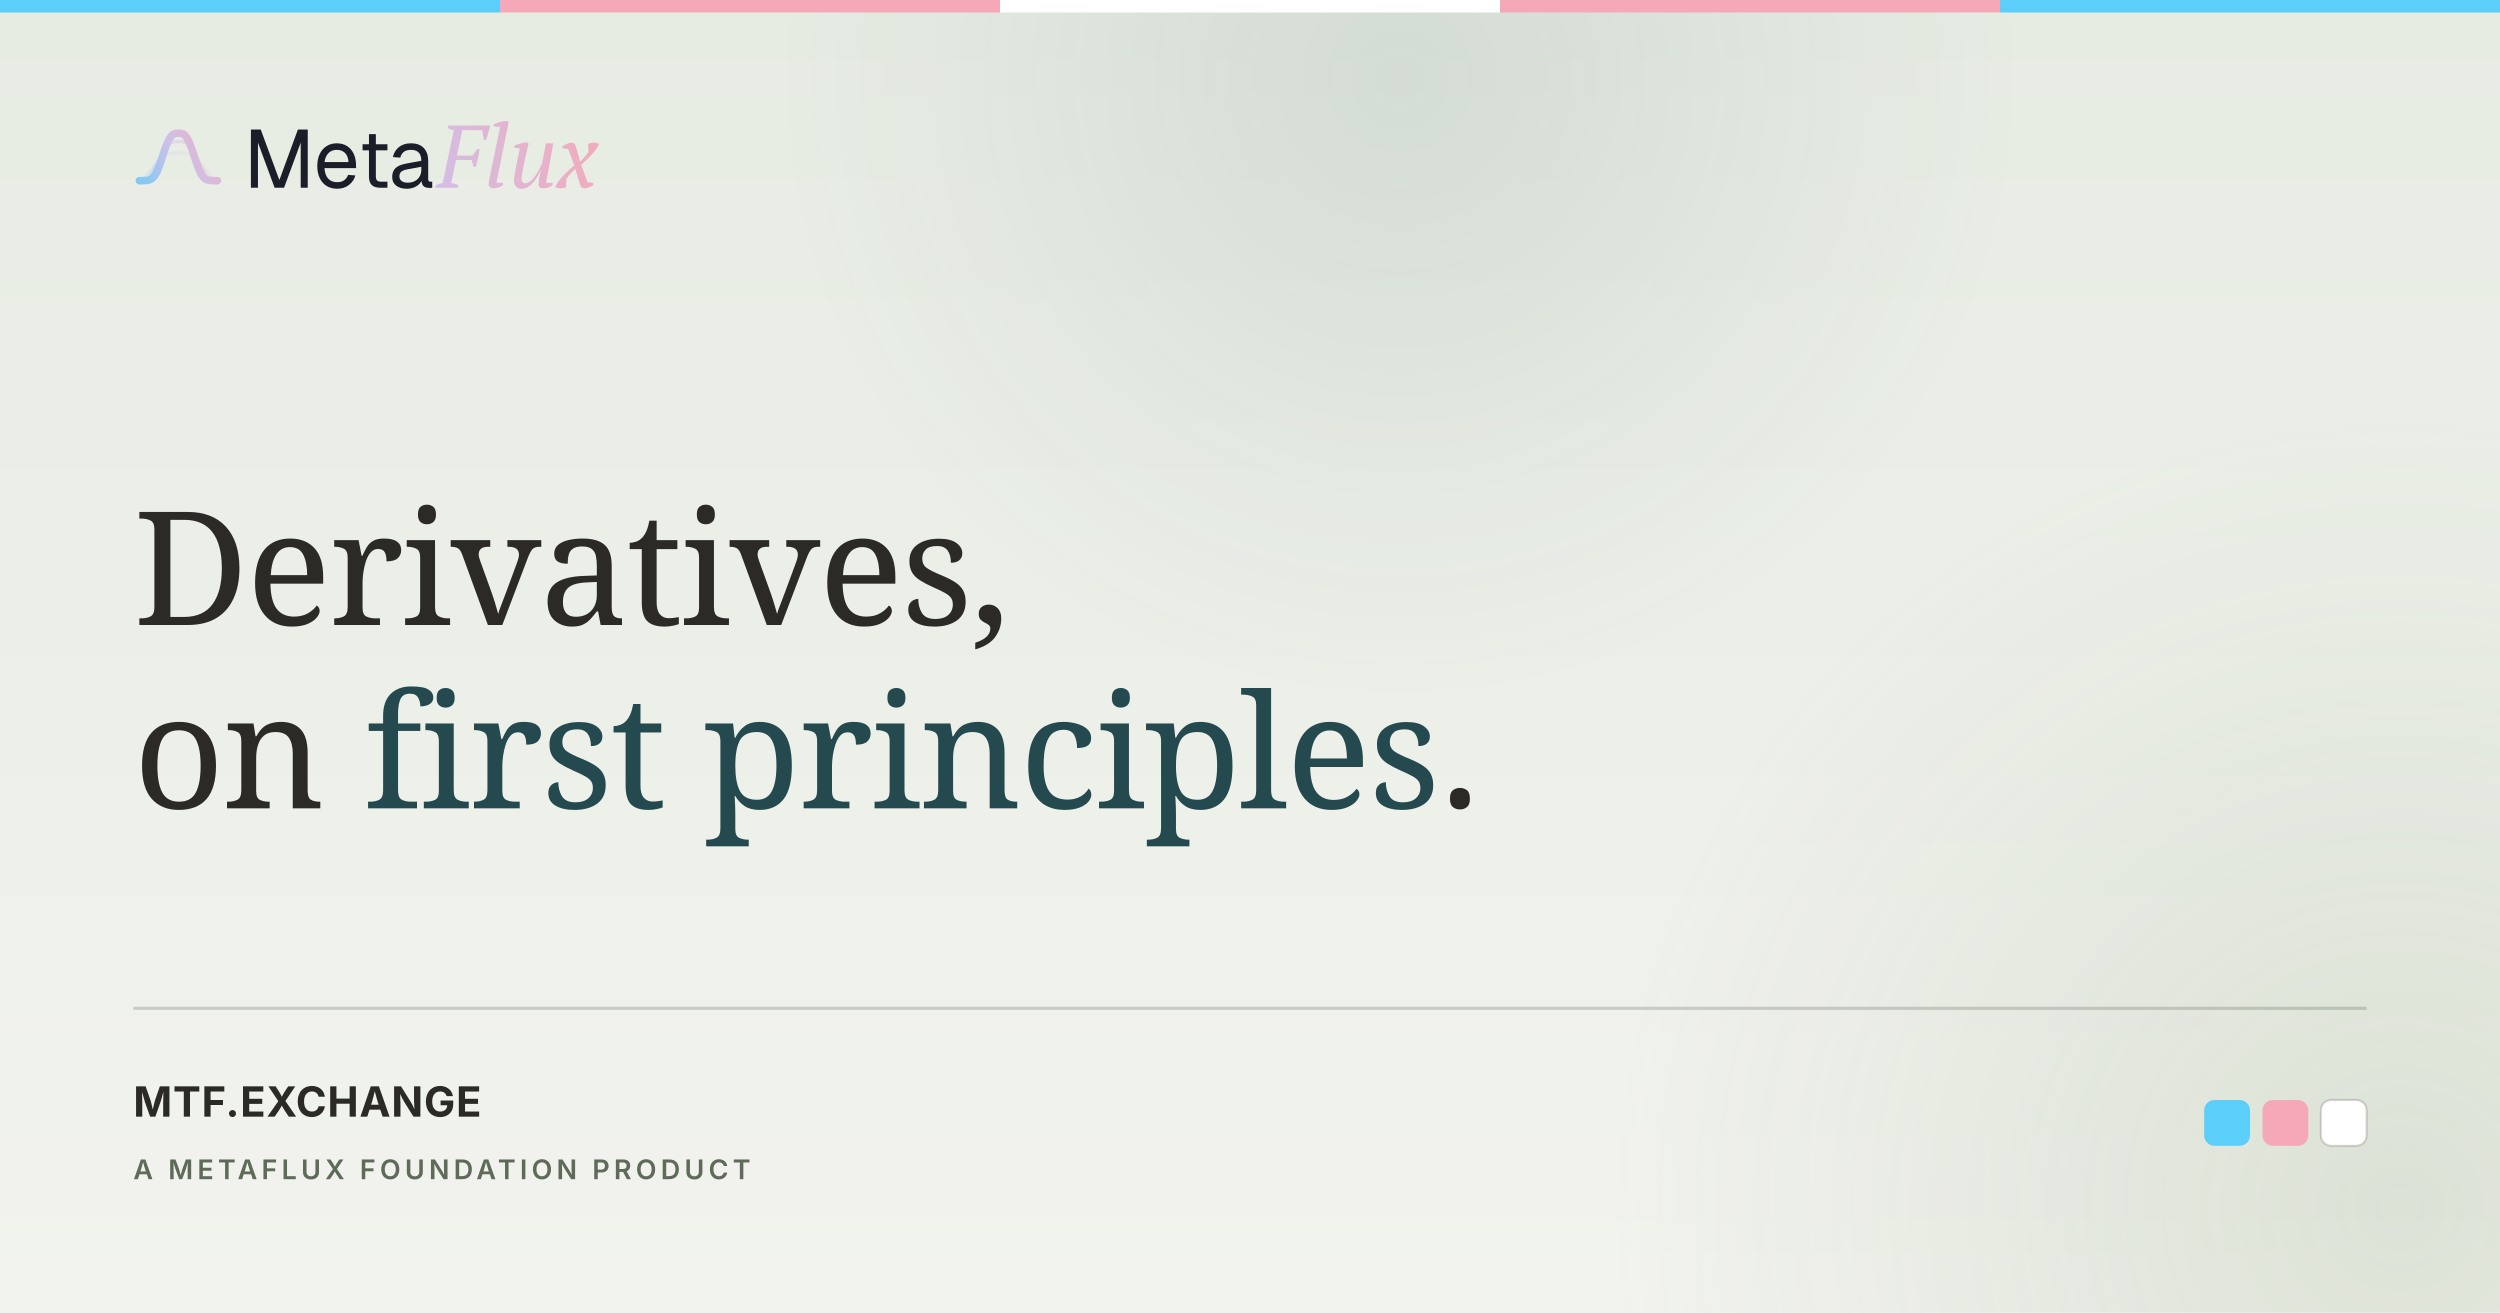
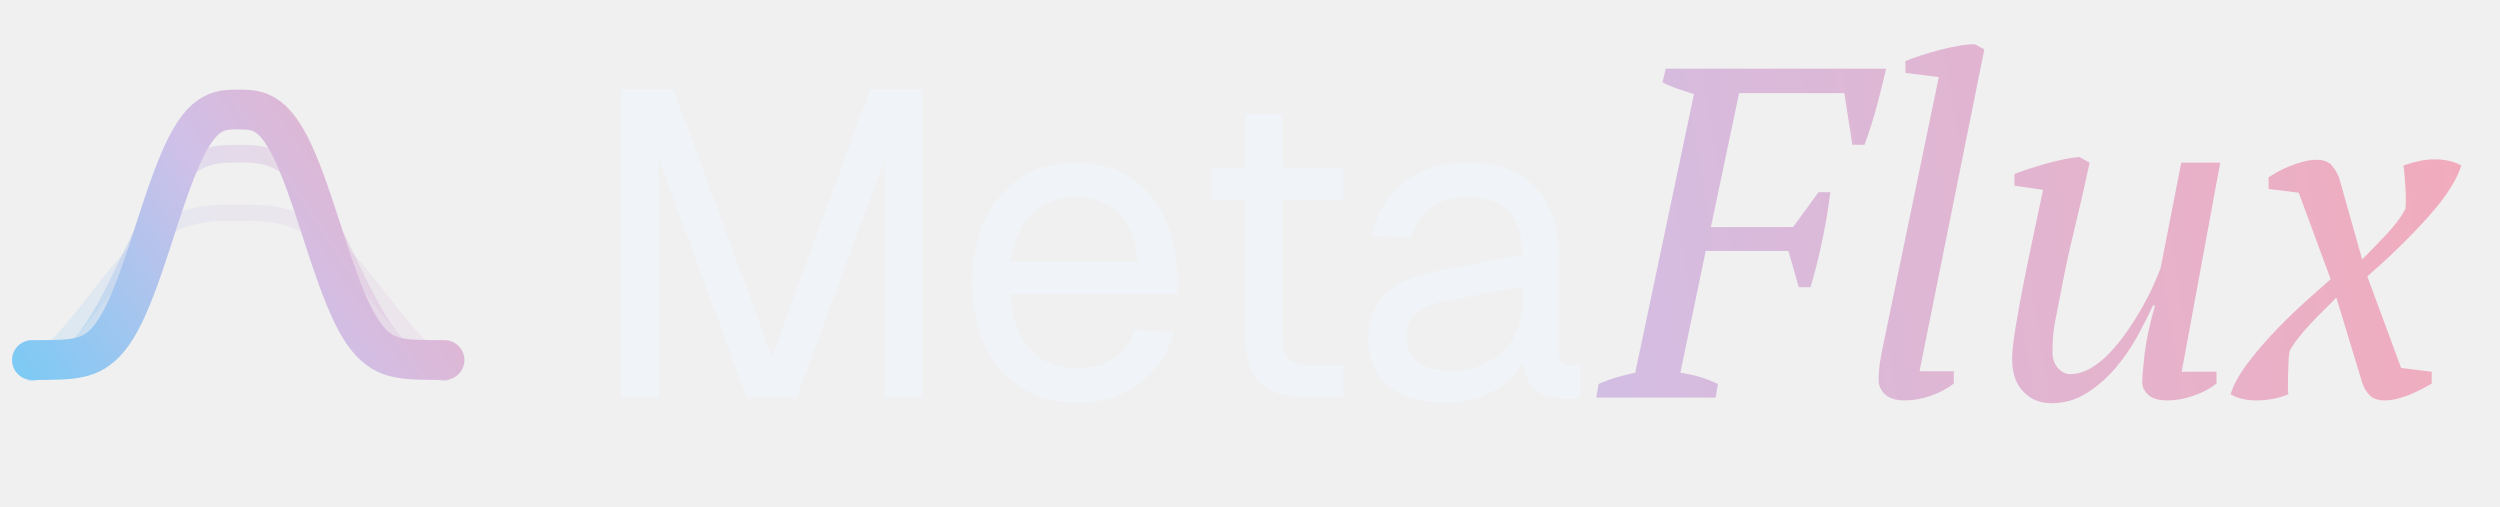
- <svg xmlns="http://www.w3.org/2000/svg" viewBox="0 0 1200 630" width="1200" height="630" role="img" aria-label="MetaFlux — derivatives, on first principles">
+ <svg xmlns="http://www.w3.org/2000/svg" viewBox="-2 8 415 84" width="415" height="84" fill="none" role="img" aria-label="MetaFlux logo">
  <defs>
-     <linearGradient id="ground" x1="0" y1="0" x2="0" y2="630" gradientUnits="userSpaceOnUse">
-       <stop offset="0" stop-color="#e7ece3" />
-       <stop offset="1" stop-color="#f2f3ee" />
+     <linearGradient id="mflux" x1="0" y1="74" x2="75" y2="22.88" gradientUnits="userSpaceOnUse">
+       <stop offset="0" stop-color="#5BCEFA" />
+       <stop offset="0.55" stop-color="#cfc0e8" />
+       <stop offset="1" stop-color="#F5A9B8" />
    </linearGradient>
-     <radialGradient id="wash-sage" cx="1152" cy="579.6" r="380" gradientUnits="userSpaceOnUse">
-       <stop offset="0" stop-color="#6f8a5f" stop-opacity="0.16" />
-       <stop offset="1" stop-color="#6f8a5f" stop-opacity="0" />
-     </radialGradient>
-     <radialGradient id="wash-teal" cx="672" cy="37.8" r="300" gradientUnits="userSpaceOnUse">
-       <stop offset="0" stop-color="#24494f" stop-opacity="0.10" />
-       <stop offset="1" stop-color="#24494f" stop-opacity="0" />
-     </radialGradient>
-     <defs>
-       <linearGradient id="mflux" x1="0" y1="74" x2="75" y2="22.88" gradientUnits="userSpaceOnUse">
-         <stop offset="0" stop-color="#5BCEFA" />
-         <stop offset="0.55" stop-color="#cfc0e8" />
-         <stop offset="1" stop-color="#F5A9B8" />
-       </linearGradient>
-       <linearGradient id="flux" x1="8" y1="74" x2="413" y2="8" gradientUnits="userSpaceOnUse">
-         <stop offset="0" stop-color="#5BCEFA" />
-         <stop offset="0.55" stop-color="#cfc0e8" />
-         <stop offset="1" stop-color="#F5A9B8" />
-       </linearGradient>
-     </defs>
+     <linearGradient id="flux" x1="8" y1="74" x2="413" y2="8" gradientUnits="userSpaceOnUse">
+       <stop offset="0" stop-color="#5BCEFA" />
+       <stop offset="0.55" stop-color="#cfc0e8" />
+       <stop offset="1" stop-color="#F5A9B8" />
+     </linearGradient>
  </defs>
-   <rect width="1200" height="630" fill="url(#ground)" />
-   <rect width="1200" height="630" fill="url(#wash-sage)" />
-   <rect width="1200" height="630" fill="url(#wash-teal)" />
-   <rect x="0" y="0" width="240" height="6" fill="#5BCEFA" />
-   <rect x="240" y="0" width="240" height="6" fill="#F5A9B8" />
-   <rect x="480" y="0" width="240" height="6" fill="#ffffff" />
-   <rect x="720" y="0" width="240" height="6" fill="#F5A9B8" />
-   <rect x="960" y="0" width="240" height="6" fill="#5BCEFA" />
-   <svg x="64" y="54" width="227" height="46" viewBox="-2 8 415 84">
-     <g transform="translate(-1.590,6.615) scale(1.223)" fill="none" stroke="url(#mflux)">
-       <path d="M4.00 50.95 L4.50 50.60 L5.00 50.22 L5.50 49.82 L6.00 49.39 L6.50 48.94 L7.00 48.47 L7.50 47.97 L8.00 47.45 L8.50 46.91 L9.00 46.34 L9.50 45.77 L10.00 45.17 L10.50 44.56 L11.00 43.94 L11.50 43.31 L12.00 42.68 L12.50 42.04 L13.00 41.40 L13.50 40.76 L14.00 40.12 L14.50 39.49 L15.00 38.87 L15.50 38.26 L16.00 37.66 L16.50 37.08 L17.00 36.52 L17.50 35.98 L18.00 35.45 L18.50 34.95 L19.00 34.47 L19.50 34.02 L20.00 33.60 L20.50 33.19 L21.00 32.82 L21.50 32.47 L22.00 32.15 L22.50 31.86 L23.00 31.59 L23.50 31.35 L24.00 31.13 L24.50 30.93 L25.00 30.76 L25.50 30.61 L26.00 30.48 L26.50 30.37 L27.00 30.28 L27.50 30.20 L28.00 30.14 L28.50 30.10 L29.00 30.06 L29.50 30.04 L30.00 30.02 L30.50 30.01 L31.00 30.00 L31.50 30.00 L32.00 30.00 L32.50 30.00 L33.00 30.00 L33.50 30.01 L34.00 30.02 L34.50 30.04 L35.00 30.06 L35.50 30.10 L36.00 30.14 L36.50 30.20 L37.00 30.28 L37.50 30.37 L38.00 30.48 L38.50 30.61 L39.00 30.76 L39.50 30.93 L40.00 31.13 L40.50 31.35 L41.00 31.59 L41.50 31.86 L42.00 32.15 L42.50 32.47 L43.00 32.82 L43.50 33.19 L44.00 33.60 L44.50 34.02 L45.00 34.47 L45.50 34.95 L46.00 35.45 L46.50 35.98 L47.00 36.52 L47.50 37.08 L48.00 37.66 L48.50 38.26 L49.00 38.87 L49.50 39.49 L50.00 40.12 L50.50 40.76 L51.00 41.40 L51.50 42.04 L52.00 42.68 L52.50 43.31 L53.00 43.94 L53.50 44.56 L54.00 45.17 L54.50 45.77 L55.00 46.34 L55.50 46.91 L56.00 47.45 L56.50 47.97 L57.00 48.47 L57.50 48.94 L58.00 49.39 L58.50 49.82 L59.00 50.22 L59.50 50.60 L60.00 50.95" stroke-width="2.2" stroke-linecap="round" opacity="0.20" />
-       <path d="M4.00 51.66 L4.50 51.56 L5.00 51.45 L5.50 51.32 L6.00 51.16 L6.50 50.97 L7.00 50.75 L7.50 50.50 L8.00 50.20 L8.50 49.86 L9.00 49.48 L9.50 49.05 L10.00 48.57 L10.50 48.03 L11.00 47.45 L11.50 46.81 L12.00 46.11 L12.50 45.37 L13.00 44.57 L13.50 43.73 L14.00 42.85 L14.50 41.92 L15.00 40.96 L15.50 39.98 L16.00 38.97 L16.50 37.94 L17.00 36.91 L17.50 35.87 L18.00 34.84 L18.50 33.82 L19.00 32.82 L19.50 31.84 L20.00 30.90 L20.50 29.99 L21.00 29.12 L21.50 28.30 L22.00 27.52 L22.50 26.80 L23.00 26.14 L23.50 25.53 L24.00 24.97 L24.50 24.47 L25.00 24.02 L25.50 23.63 L26.00 23.29 L26.50 23.00 L27.00 22.75 L27.50 22.55 L28.00 22.39 L28.50 22.26 L29.00 22.16 L29.50 22.10 L30.00 22.05 L30.50 22.02 L31.00 22.01 L31.50 22.00 L32.00 22.00 L32.50 22.00 L33.00 22.01 L33.50 22.02 L34.00 22.05 L34.50 22.10 L35.00 22.16 L35.50 22.26 L36.00 22.39 L36.50 22.55 L37.00 22.75 L37.50 23.00 L38.00 23.29 L38.50 23.63 L39.00 24.02 L39.50 24.47 L40.00 24.97 L40.50 25.53 L41.00 26.14 L41.50 26.80 L42.00 27.52 L42.50 28.30 L43.00 29.12 L43.50 29.99 L44.00 30.90 L44.50 31.84 L45.00 32.82 L45.50 33.82 L46.00 34.84 L46.50 35.87 L47.00 36.91 L47.50 37.94 L48.00 38.97 L48.50 39.98 L49.00 40.96 L49.50 41.92 L50.00 42.85 L50.50 43.73 L51.00 44.57 L51.50 45.37 L52.00 46.11 L52.50 46.81 L53.00 47.45 L53.50 48.03 L54.00 48.57 L54.50 49.05 L55.00 49.48 L55.50 49.86 L56.00 50.20 L56.50 50.50 L57.00 50.75 L57.50 50.97 L58.00 51.16 L58.50 51.32 L59.00 51.45 L59.50 51.56 L60.00 51.66" stroke-width="2.4" stroke-linecap="round" opacity="0.42" />
-       <path d="M4.00 50.00 L4.50 50.00 L5.00 50.00 L5.50 49.99 L6.00 49.99 L6.50 49.98 L7.00 49.97 L7.50 49.96 L8.00 49.94 L8.50 49.91 L9.00 49.87 L9.50 49.81 L10.00 49.73 L10.50 49.63 L11.00 49.50 L11.50 49.33 L12.00 49.11 L12.50 48.84 L13.00 48.50 L13.50 48.10 L14.00 47.61 L14.50 47.03 L15.00 46.37 L15.50 45.60 L16.00 44.73 L16.50 43.76 L17.00 42.68 L17.50 41.51 L18.00 40.25 L18.50 38.91 L19.00 37.49 L19.50 36.02 L20.00 34.52 L20.50 32.98 L21.00 31.45 L21.50 29.93 L22.00 28.43 L22.50 26.99 L23.00 25.60 L23.50 24.29 L24.00 23.07 L24.50 21.94 L25.00 20.91 L25.50 20.00 L26.00 19.18 L26.50 18.48 L27.00 17.88 L27.50 17.38 L28.00 16.98 L28.50 16.66 L29.00 16.42 L29.50 16.24 L30.00 16.12 L30.50 16.05 L31.00 16.02 L31.50 16.00 L32.00 16.00 L32.50 16.00 L33.00 16.02 L33.50 16.05 L34.00 16.12 L34.50 16.24 L35.00 16.42 L35.50 16.66 L36.00 16.98 L36.50 17.38 L37.00 17.88 L37.50 18.48 L38.00 19.18 L38.50 20.00 L39.00 20.91 L39.50 21.94 L40.00 23.07 L40.50 24.29 L41.00 25.60 L41.50 26.99 L42.00 28.43 L42.50 29.93 L43.00 31.45 L43.50 32.98 L44.00 34.52 L44.50 36.02 L45.00 37.49 L45.50 38.91 L46.00 40.25 L46.50 41.51 L47.00 42.68 L47.50 43.76 L48.00 44.73 L48.50 45.60 L49.00 46.37 L49.50 47.03 L50.00 47.61 L50.50 48.10 L51.00 48.50 L51.50 48.84 L52.00 49.11 L52.50 49.33 L53.00 49.50 L53.50 49.63 L54.00 49.73 L54.50 49.81 L55.00 49.87 L55.50 49.91 L56.00 49.94 L56.50 49.96 L57.00 49.97 L57.50 49.98 L58.00 49.99 L58.50 49.99 L59.00 50.00 L59.50 50.00 L60.00 50.00" stroke-width="5.4" stroke-linecap="round" />
-     </g>
-     <g transform="translate(8,0)">
-       <path d="M99.36 74L93.17 74L93.17 22.88L101.81 22.88L118.15 67.23L134.42 22.88L143.06 22.88L143.06 74L136.87 74L136.87 34.40L122.26 74L113.98 74L99.36 34.40L99.36 74Z M168.91 74.86L168.91 74.86Q163.51 74.86 159.59 72.42Q155.66 69.97 153.54 65.47Q151.42 60.97 151.42 54.92L151.42 54.92Q151.42 48.87 153.54 44.41Q155.66 39.94 159.52 37.46Q163.37 34.98 168.62 34.98L168.62 34.98Q173.59 34.98 177.41 37.32Q181.22 39.66 183.35 44.12Q185.47 48.58 185.47 54.99L185.47 54.99L185.47 56.79L157.75 56.79Q158.11 62.91 161.03 66.01Q163.94 69.10 168.91 69.10L168.91 69.10Q172.66 69.10 175.07 67.34Q177.48 65.58 178.42 62.70L178.42 62.70L184.90 63.20Q183.38 68.31 179.17 71.59Q174.96 74.86 168.91 74.86ZM157.75 51.46L157.75 51.46L178.85 51.46Q178.42 45.92 175.64 43.33Q172.87 40.74 168.62 40.74L168.62 40.74Q164.23 40.74 161.39 43.44Q158.54 46.14 157.75 51.46Z M212.98 74L206.93 74Q201.74 74 199.26 71.62Q196.78 69.25 196.78 64.21L196.78 64.21L196.78 26.91L202.82 26.91L202.82 64.06Q202.82 66.66 203.98 67.66Q205.13 68.67 207.50 68.67L207.50 68.67L212.98 68.67L212.98 74ZM212.98 41.17L191.16 41.17L191.16 35.84L212.98 35.84L212.98 41.17Z M230.04 74.86L230.04 74.86Q224.14 74.86 220.64 72.13Q217.15 69.39 217.15 64.50L217.15 64.50Q217.15 59.60 220.03 56.79Q222.91 53.98 229.18 52.83L229.18 52.83L242.71 50.31Q242.71 45.49 240.44 43.11Q238.18 40.74 233.64 40.74L233.64 40.74Q229.68 40.74 227.38 42.50Q225.07 44.26 224.21 47.58L224.21 47.58L217.80 47.07Q218.88 41.67 223.02 38.32Q227.16 34.98 233.64 34.98L233.64 34.98Q240.98 34.98 244.87 39.12Q248.76 43.26 248.76 50.53L248.76 50.53L248.76 66.30Q248.76 67.59 249.23 68.13Q249.70 68.67 250.78 68.67L250.78 68.67L252.29 68.67L252.29 74Q252 74.07 251.35 74.11Q250.70 74.14 249.98 74.14L249.98 74.14Q247.39 74.14 245.77 73.32Q244.15 72.49 243.43 70.72Q242.71 68.96 242.71 66.08L242.71 66.08L243.43 66.22Q242.93 68.67 240.98 70.65Q239.04 72.63 236.16 73.75Q233.28 74.86 230.04 74.86ZM230.62 69.54L230.62 69.54Q234.43 69.54 237.13 68.06Q239.83 66.58 241.27 64.03Q242.71 61.47 242.71 58.30L242.71 58.30L242.71 55.57L230.33 57.87Q226.44 58.59 224.96 60.07Q223.49 61.54 223.49 63.92L223.49 63.92Q223.49 66.58 225.40 68.06Q227.30 69.54 230.62 69.54Z" fill="#1a1e29" />
-       <path d="M273.15 49.66L268.94 69.87Q272.21 70.33 275.18 71.74L275.18 71.74L274.79 74L254.98 74L255.37 71.74Q256.77 71.11 258.33 70.65Q259.89 70.18 261.45 69.87L261.45 69.87L271.20 23.61Q269.64 23.14 268.31 22.68Q266.99 22.21 265.97 21.66L265.97 21.66L266.52 19.40L303.10 19.40Q302.40 22.44 301.54 25.64Q300.68 28.84 299.51 32.04L299.51 32.04L297.49 32.04L296.16 23.46L278.69 23.46L274.01 45.69L287.66 45.69L291.87 39.91L293.82 39.91Q293.43 43.42 292.53 47.75Q291.64 52.08 290.54 55.67L290.54 55.67L288.59 55.67L286.88 49.66L273.15 49.66Z M302.71 64.80L311.84 20.80L306.30 20.10L306.30 18.15Q307.39 17.68 308.83 17.22Q310.28 16.75 311.88 16.32Q313.48 15.89 315.04 15.62Q316.60 15.34 317.84 15.34L317.84 15.34L319.40 16.20L308.64 69.63L314.33 69.63L314.33 71.66Q312.77 72.91 310.55 73.69Q308.33 74.47 306.22 74.47L306.22 74.47Q303.96 74.47 302.91 73.45Q301.85 72.44 301.85 71.11L301.85 71.11Q301.85 69.55 302.09 68.07Q302.32 66.59 302.71 64.80L302.71 64.80Z M352.16 69.71L357.94 69.71L357.94 71.66Q356.38 72.91 354.15 73.69Q351.93 74.47 349.82 74.47L349.82 74.47Q347.56 74.47 346.59 73.53Q345.61 72.60 345.61 71.50L345.61 71.50Q345.61 70.10 346.00 66.78Q346.39 63.47 347.72 58.71L347.72 58.71L347.41 58.71Q346.39 60.90 344.87 63.70Q343.35 66.51 341.24 69.01Q339.14 71.50 336.45 73.22Q333.76 74.94 330.48 74.94L330.48 74.94Q327.75 74.94 325.88 73.03Q324.01 71.11 324.01 67.60L324.01 67.60Q324.01 65.89 324.55 62.53Q325.10 59.18 325.88 55.20Q326.66 51.22 327.55 47.05Q328.45 42.88 329.15 39.52L329.15 39.52L324.40 38.82L324.40 36.87Q325.64 36.40 327.09 35.94Q328.53 35.47 329.97 35.08Q331.42 34.69 332.74 34.41Q334.07 34.14 335.16 34.06L335.16 34.06L336.88 35Q335.63 40.85 334.34 46.11Q333.05 51.38 331.96 57.23L331.96 57.23Q331.57 59.10 331.14 61.40Q330.71 63.70 330.71 66.43L330.71 66.43Q330.71 68.07 331.61 69.09Q332.51 70.10 333.68 70.10L333.68 70.10Q335.39 70.10 337.11 69.09Q338.83 68.07 340.35 66.43Q341.87 64.80 343.23 62.81Q344.60 60.82 345.69 58.87Q346.78 56.92 347.52 55.24Q348.26 53.56 348.65 52.55L348.65 52.55L352.09 35L358.56 35L352.16 69.71Z M382.12 71.50L377.83 57.39Q376.97 58.32 375.84 59.41Q374.71 60.51 373.61 61.68Q372.52 62.85 371.59 64.02Q370.65 65.19 370.10 66.20L370.10 66.20Q369.95 66.75 369.91 67.76Q369.87 68.77 369.83 69.91Q369.79 71.04 369.79 72.01Q369.79 72.99 369.87 73.45L369.87 73.45Q368.54 74 367.18 74.23Q365.81 74.47 364.57 74.47L364.57 74.47Q361.99 74.47 360.28 73.45L360.28 73.45Q360.98 71.11 363.16 68.23Q365.35 65.34 368.00 62.61Q370.65 59.88 373.15 57.66Q375.64 55.44 376.89 54.34L376.89 54.34L371.59 39.99L366.59 39.37L366.59 37.42Q367.06 37.11 367.96 36.60Q368.86 36.09 369.99 35.62Q371.12 35.16 372.29 34.84Q373.46 34.53 374.55 34.53L374.55 34.53Q376.27 34.53 377.05 35.43Q377.83 36.33 378.29 37.50L378.29 37.50L382.12 51.07Q383.91 49.27 386.05 47.01Q388.20 44.75 389.29 42.72L389.29 42.72Q389.37 42.18 389.37 41.16Q389.37 40.15 389.29 39.02Q389.21 37.89 389.14 36.91Q389.06 35.94 388.98 35.47L388.98 35.47Q390.31 35 391.59 34.73Q392.88 34.45 394.21 34.45L394.21 34.45Q396.70 34.45 398.57 35.47L398.57 35.47Q398.11 37.03 397.01 38.82Q395.92 40.62 394.44 42.41Q392.96 44.20 391.28 45.96Q389.60 47.71 388.04 49.23Q386.48 50.76 385.12 51.97Q383.75 53.17 382.97 53.88L382.97 53.88L388.59 69.09L393.66 69.71L393.66 71.66Q393.19 71.97 392.29 72.44Q391.40 72.91 390.34 73.38Q389.29 73.84 388.08 74.16Q386.87 74.47 385.86 74.47L385.86 74.47Q384.22 74.47 383.36 73.61Q382.51 72.75 382.12 71.50L382.12 71.50Z" fill="url(#flux)" />
-     </g>
-   </svg>
-   <text x="64" y="300" font-family="Caprasimo, Georgia, serif" font-size="76" fill="#2b2a27" letter-spacing="-1">Derivatives,</text>
-   <text x="64" y="388" font-family="Caprasimo, Georgia, serif" font-size="76" fill="#2b2a27" letter-spacing="-1">on <tspan fill="#24494f">first principles</tspan>.</text>
-   <line x1="64" y1="484" x2="1136" y2="484" stroke="rgba(28, 36, 28, 0.18)" stroke-width="1.5" />
-   <text x="64" y="536" font-family="Inter, system-ui, sans-serif" font-size="20" font-weight="700" fill="#2b2a27" letter-spacing="0.4">MTF.EXCHANGE</text>
-   <text x="64" y="566" font-family="Inter, system-ui, sans-serif" font-size="13" font-weight="600" fill="#5d6b58" letter-spacing="2">A METAFLUX FOUNDATION PRODUCT</text>
-   <rect x="1058" y="528" width="22" height="22" rx="5" fill="#5BCEFA" />
-   <rect x="1086" y="528" width="22" height="22" rx="5" fill="#F5A9B8" />
-   <rect x="1114" y="528" width="22" height="22" rx="5" fill="#ffffff" stroke="rgba(28, 36, 28, 0.18)" stroke-width="1" />
+   <g transform="translate(-1.590,6.615) scale(1.223)" fill="none" stroke="url(#mflux)">
+     <path d="M4.00 50.95 L4.50 50.60 L5.00 50.22 L5.50 49.82 L6.00 49.39 L6.50 48.94 L7.00 48.47 L7.50 47.97 L8.00 47.45 L8.50 46.91 L9.00 46.34 L9.50 45.77 L10.00 45.17 L10.50 44.56 L11.00 43.94 L11.50 43.31 L12.00 42.68 L12.50 42.04 L13.00 41.40 L13.50 40.76 L14.00 40.12 L14.50 39.49 L15.00 38.87 L15.50 38.26 L16.00 37.66 L16.50 37.08 L17.00 36.52 L17.50 35.98 L18.00 35.45 L18.50 34.95 L19.00 34.47 L19.50 34.02 L20.00 33.60 L20.50 33.19 L21.00 32.82 L21.50 32.47 L22.00 32.15 L22.50 31.86 L23.00 31.59 L23.50 31.35 L24.00 31.13 L24.50 30.93 L25.00 30.76 L25.50 30.61 L26.00 30.48 L26.50 30.37 L27.00 30.28 L27.50 30.20 L28.00 30.14 L28.50 30.10 L29.00 30.06 L29.50 30.04 L30.00 30.02 L30.50 30.01 L31.00 30.00 L31.50 30.00 L32.00 30.00 L32.50 30.00 L33.00 30.00 L33.50 30.01 L34.00 30.02 L34.50 30.04 L35.00 30.06 L35.50 30.10 L36.00 30.14 L36.50 30.20 L37.00 30.28 L37.50 30.37 L38.00 30.48 L38.50 30.61 L39.00 30.76 L39.50 30.93 L40.00 31.13 L40.50 31.35 L41.00 31.59 L41.50 31.86 L42.00 32.15 L42.50 32.47 L43.00 32.82 L43.50 33.19 L44.00 33.60 L44.50 34.02 L45.00 34.47 L45.50 34.95 L46.00 35.45 L46.50 35.98 L47.00 36.52 L47.50 37.08 L48.00 37.66 L48.50 38.26 L49.00 38.87 L49.50 39.49 L50.00 40.12 L50.50 40.76 L51.00 41.40 L51.50 42.04 L52.00 42.68 L52.50 43.31 L53.00 43.94 L53.50 44.56 L54.00 45.17 L54.50 45.77 L55.00 46.34 L55.50 46.91 L56.00 47.45 L56.50 47.97 L57.00 48.47 L57.50 48.94 L58.00 49.39 L58.50 49.82 L59.00 50.22 L59.50 50.60 L60.00 50.95" stroke-width="2.2" stroke-linecap="round" opacity="0.20" />
+     <path d="M4.00 51.66 L4.50 51.56 L5.00 51.45 L5.50 51.32 L6.00 51.16 L6.50 50.97 L7.00 50.75 L7.50 50.50 L8.00 50.20 L8.50 49.86 L9.00 49.48 L9.50 49.05 L10.00 48.57 L10.50 48.03 L11.00 47.45 L11.50 46.81 L12.00 46.11 L12.50 45.37 L13.00 44.57 L13.50 43.73 L14.00 42.85 L14.50 41.92 L15.00 40.96 L15.50 39.98 L16.00 38.97 L16.50 37.94 L17.00 36.91 L17.50 35.87 L18.00 34.84 L18.50 33.82 L19.00 32.82 L19.50 31.84 L20.00 30.90 L20.50 29.99 L21.00 29.12 L21.50 28.30 L22.00 27.52 L22.50 26.80 L23.00 26.14 L23.50 25.53 L24.00 24.97 L24.50 24.47 L25.00 24.02 L25.50 23.63 L26.00 23.29 L26.50 23.00 L27.00 22.75 L27.50 22.55 L28.00 22.39 L28.50 22.26 L29.00 22.16 L29.50 22.10 L30.00 22.05 L30.50 22.02 L31.00 22.01 L31.50 22.00 L32.00 22.00 L32.50 22.00 L33.00 22.01 L33.50 22.02 L34.00 22.05 L34.50 22.10 L35.00 22.16 L35.50 22.26 L36.00 22.39 L36.50 22.55 L37.00 22.75 L37.50 23.00 L38.00 23.29 L38.50 23.63 L39.00 24.02 L39.50 24.47 L40.00 24.97 L40.50 25.53 L41.00 26.14 L41.50 26.80 L42.00 27.52 L42.50 28.30 L43.00 29.12 L43.50 29.99 L44.00 30.90 L44.50 31.84 L45.00 32.82 L45.50 33.82 L46.00 34.84 L46.50 35.87 L47.00 36.91 L47.50 37.94 L48.00 38.97 L48.50 39.98 L49.00 40.96 L49.50 41.92 L50.00 42.85 L50.50 43.73 L51.00 44.57 L51.50 45.37 L52.00 46.11 L52.50 46.81 L53.00 47.45 L53.50 48.03 L54.00 48.57 L54.50 49.05 L55.00 49.48 L55.50 49.86 L56.00 50.20 L56.50 50.50 L57.00 50.75 L57.50 50.97 L58.00 51.16 L58.50 51.32 L59.00 51.45 L59.50 51.56 L60.00 51.66" stroke-width="2.4" stroke-linecap="round" opacity="0.42" />
+     <path d="M4.00 50.00 L4.50 50.00 L5.00 50.00 L5.50 49.99 L6.00 49.99 L6.50 49.98 L7.00 49.97 L7.50 49.96 L8.00 49.94 L8.50 49.91 L9.00 49.87 L9.50 49.81 L10.00 49.73 L10.50 49.63 L11.00 49.50 L11.50 49.33 L12.00 49.11 L12.50 48.84 L13.00 48.50 L13.50 48.10 L14.00 47.61 L14.50 47.03 L15.00 46.37 L15.50 45.60 L16.00 44.73 L16.50 43.76 L17.00 42.68 L17.50 41.51 L18.00 40.25 L18.50 38.91 L19.00 37.49 L19.50 36.02 L20.00 34.52 L20.50 32.98 L21.00 31.45 L21.50 29.93 L22.00 28.43 L22.50 26.99 L23.00 25.60 L23.50 24.29 L24.00 23.07 L24.50 21.94 L25.00 20.91 L25.50 20.00 L26.00 19.18 L26.50 18.48 L27.00 17.88 L27.50 17.38 L28.00 16.98 L28.50 16.66 L29.00 16.42 L29.50 16.24 L30.00 16.12 L30.50 16.05 L31.00 16.02 L31.50 16.00 L32.00 16.00 L32.50 16.00 L33.00 16.02 L33.50 16.05 L34.00 16.12 L34.50 16.24 L35.00 16.42 L35.50 16.66 L36.00 16.98 L36.50 17.38 L37.00 17.88 L37.50 18.48 L38.00 19.18 L38.50 20.00 L39.00 20.91 L39.50 21.94 L40.00 23.07 L40.50 24.29 L41.00 25.60 L41.50 26.99 L42.00 28.43 L42.50 29.93 L43.00 31.45 L43.50 32.98 L44.00 34.52 L44.50 36.02 L45.00 37.49 L45.50 38.91 L46.00 40.25 L46.50 41.51 L47.00 42.68 L47.50 43.76 L48.00 44.73 L48.50 45.60 L49.00 46.37 L49.50 47.03 L50.00 47.61 L50.50 48.10 L51.00 48.50 L51.50 48.84 L52.00 49.11 L52.50 49.33 L53.00 49.50 L53.50 49.63 L54.00 49.73 L54.50 49.81 L55.00 49.87 L55.50 49.91 L56.00 49.94 L56.50 49.96 L57.00 49.97 L57.50 49.98 L58.00 49.99 L58.50 49.99 L59.00 50.00 L59.50 50.00 L60.00 50.00" stroke-width="5.4" stroke-linecap="round" />
+   </g>
+   <g transform="translate(8,0)">
+     <path d="M99.36 74L93.17 74L93.17 22.88L101.81 22.88L118.15 67.23L134.42 22.88L143.06 22.88L143.06 74L136.87 74L136.87 34.40L122.26 74L113.98 74L99.36 34.40L99.36 74Z M168.91 74.86L168.91 74.86Q163.51 74.86 159.59 72.42Q155.66 69.97 153.54 65.47Q151.42 60.97 151.42 54.92L151.42 54.92Q151.42 48.87 153.54 44.41Q155.66 39.94 159.52 37.46Q163.37 34.98 168.62 34.98L168.62 34.98Q173.59 34.98 177.41 37.32Q181.22 39.66 183.35 44.12Q185.47 48.58 185.47 54.99L185.47 54.99L185.47 56.79L157.75 56.79Q158.11 62.91 161.03 66.01Q163.94 69.10 168.91 69.10L168.91 69.10Q172.66 69.10 175.07 67.34Q177.48 65.58 178.42 62.70L178.42 62.70L184.90 63.20Q183.38 68.31 179.17 71.59Q174.96 74.86 168.91 74.86ZM157.75 51.46L157.75 51.46L178.85 51.46Q178.42 45.92 175.64 43.33Q172.87 40.74 168.62 40.74L168.62 40.74Q164.23 40.74 161.39 43.44Q158.54 46.14 157.75 51.46Z M212.98 74L206.93 74Q201.74 74 199.26 71.62Q196.78 69.25 196.78 64.21L196.78 64.21L196.78 26.91L202.82 26.91L202.82 64.06Q202.82 66.66 203.98 67.66Q205.13 68.67 207.50 68.67L207.50 68.67L212.98 68.67L212.98 74ZM212.98 41.17L191.16 41.17L191.16 35.84L212.98 35.84L212.98 41.17Z M230.04 74.86L230.04 74.86Q224.14 74.86 220.64 72.13Q217.15 69.39 217.15 64.50L217.15 64.50Q217.15 59.60 220.03 56.79Q222.91 53.98 229.18 52.83L229.18 52.83L242.71 50.31Q242.71 45.49 240.44 43.11Q238.18 40.74 233.64 40.74L233.64 40.74Q229.68 40.74 227.38 42.50Q225.07 44.26 224.21 47.58L224.21 47.58L217.80 47.07Q218.88 41.67 223.02 38.32Q227.16 34.98 233.64 34.98L233.64 34.98Q240.98 34.98 244.87 39.12Q248.76 43.26 248.76 50.53L248.76 50.53L248.76 66.30Q248.76 67.59 249.23 68.13Q249.70 68.67 250.78 68.67L250.78 68.67L252.29 68.67L252.29 74Q252 74.07 251.35 74.11Q250.70 74.14 249.98 74.14L249.98 74.14Q247.39 74.14 245.77 73.32Q244.15 72.49 243.43 70.72Q242.71 68.96 242.71 66.08L242.71 66.08L243.43 66.22Q242.93 68.67 240.98 70.65Q239.04 72.63 236.16 73.75Q233.28 74.86 230.04 74.86ZM230.62 69.54L230.62 69.54Q234.43 69.54 237.13 68.06Q239.83 66.58 241.27 64.03Q242.71 61.47 242.71 58.30L242.71 58.30L242.71 55.57L230.33 57.87Q226.44 58.59 224.96 60.07Q223.49 61.54 223.49 63.92L223.49 63.92Q223.49 66.58 225.40 68.06Q227.30 69.54 230.62 69.54Z" fill="#f0f3f7" />
+     <path d="M273.15 49.66L268.94 69.87Q272.21 70.33 275.18 71.74L275.18 71.74L274.79 74L254.98 74L255.37 71.74Q256.77 71.11 258.33 70.65Q259.89 70.18 261.45 69.87L261.45 69.87L271.20 23.61Q269.64 23.14 268.31 22.68Q266.99 22.21 265.97 21.66L265.97 21.66L266.52 19.40L303.10 19.40Q302.40 22.44 301.54 25.64Q300.68 28.84 299.51 32.04L299.51 32.04L297.49 32.04L296.16 23.46L278.69 23.46L274.01 45.69L287.66 45.69L291.87 39.91L293.82 39.91Q293.43 43.42 292.53 47.75Q291.64 52.08 290.54 55.67L290.54 55.67L288.59 55.67L286.88 49.66L273.15 49.66Z M302.71 64.80L311.84 20.80L306.30 20.10L306.30 18.15Q307.39 17.68 308.83 17.22Q310.28 16.75 311.88 16.32Q313.48 15.89 315.04 15.62Q316.60 15.34 317.84 15.34L317.84 15.34L319.40 16.20L308.64 69.63L314.33 69.63L314.33 71.66Q312.77 72.91 310.55 73.69Q308.33 74.47 306.22 74.47L306.22 74.47Q303.96 74.47 302.91 73.45Q301.85 72.44 301.85 71.11L301.85 71.11Q301.85 69.55 302.09 68.07Q302.32 66.59 302.71 64.80L302.71 64.80Z M352.16 69.71L357.94 69.71L357.94 71.66Q356.38 72.91 354.15 73.69Q351.93 74.47 349.82 74.47L349.82 74.47Q347.56 74.47 346.59 73.53Q345.61 72.60 345.61 71.50L345.61 71.50Q345.61 70.10 346.00 66.78Q346.39 63.47 347.72 58.71L347.72 58.71L347.41 58.71Q346.39 60.90 344.87 63.70Q343.35 66.51 341.24 69.01Q339.14 71.50 336.45 73.22Q333.76 74.94 330.48 74.94L330.48 74.94Q327.75 74.94 325.88 73.03Q324.01 71.11 324.01 67.60L324.01 67.60Q324.01 65.89 324.55 62.53Q325.10 59.18 325.88 55.20Q326.66 51.22 327.55 47.05Q328.45 42.88 329.15 39.52L329.15 39.52L324.40 38.82L324.40 36.87Q325.64 36.40 327.09 35.94Q328.53 35.47 329.97 35.08Q331.42 34.69 332.74 34.41Q334.07 34.14 335.16 34.06L335.16 34.06L336.88 35Q335.63 40.85 334.34 46.11Q333.05 51.38 331.96 57.23L331.96 57.23Q331.57 59.10 331.14 61.40Q330.71 63.70 330.71 66.43L330.71 66.43Q330.71 68.07 331.61 69.09Q332.51 70.10 333.68 70.10L333.68 70.10Q335.39 70.10 337.11 69.09Q338.83 68.07 340.35 66.43Q341.87 64.80 343.23 62.81Q344.60 60.82 345.69 58.87Q346.78 56.92 347.52 55.24Q348.26 53.56 348.65 52.55L348.65 52.55L352.09 35L358.56 35L352.16 69.71Z M382.12 71.50L377.83 57.39Q376.97 58.32 375.84 59.41Q374.71 60.51 373.61 61.68Q372.52 62.85 371.59 64.02Q370.65 65.19 370.10 66.20L370.10 66.20Q369.95 66.75 369.91 67.76Q369.87 68.77 369.83 69.91Q369.79 71.04 369.79 72.01Q369.79 72.99 369.87 73.45L369.87 73.45Q368.54 74 367.18 74.23Q365.81 74.47 364.57 74.47L364.57 74.47Q361.99 74.47 360.28 73.45L360.28 73.45Q360.98 71.11 363.16 68.23Q365.35 65.34 368.00 62.61Q370.65 59.88 373.15 57.66Q375.64 55.44 376.89 54.34L376.89 54.34L371.59 39.99L366.59 39.37L366.59 37.42Q367.06 37.11 367.96 36.60Q368.86 36.09 369.99 35.62Q371.12 35.16 372.29 34.84Q373.46 34.53 374.55 34.53L374.55 34.53Q376.27 34.53 377.05 35.43Q377.83 36.33 378.29 37.50L378.29 37.50L382.12 51.07Q383.91 49.27 386.05 47.01Q388.20 44.75 389.29 42.72L389.29 42.72Q389.37 42.18 389.37 41.16Q389.37 40.15 389.29 39.02Q389.21 37.89 389.14 36.91Q389.06 35.94 388.98 35.47L388.98 35.47Q390.31 35 391.59 34.73Q392.88 34.45 394.21 34.45L394.21 34.45Q396.70 34.45 398.57 35.47L398.57 35.47Q398.11 37.03 397.01 38.82Q395.92 40.62 394.44 42.41Q392.96 44.20 391.28 45.96Q389.60 47.71 388.04 49.23Q386.48 50.76 385.12 51.97Q383.75 53.17 382.97 53.88L382.97 53.88L388.59 69.09L393.66 69.71L393.66 71.66Q393.19 71.97 392.29 72.44Q391.40 72.91 390.34 73.38Q389.29 73.84 388.08 74.16Q386.87 74.47 385.86 74.47L385.86 74.47Q384.22 74.47 383.36 73.61Q382.51 72.75 382.12 71.50L382.12 71.50Z" fill="url(#flux)" />
+   </g>
</svg>
